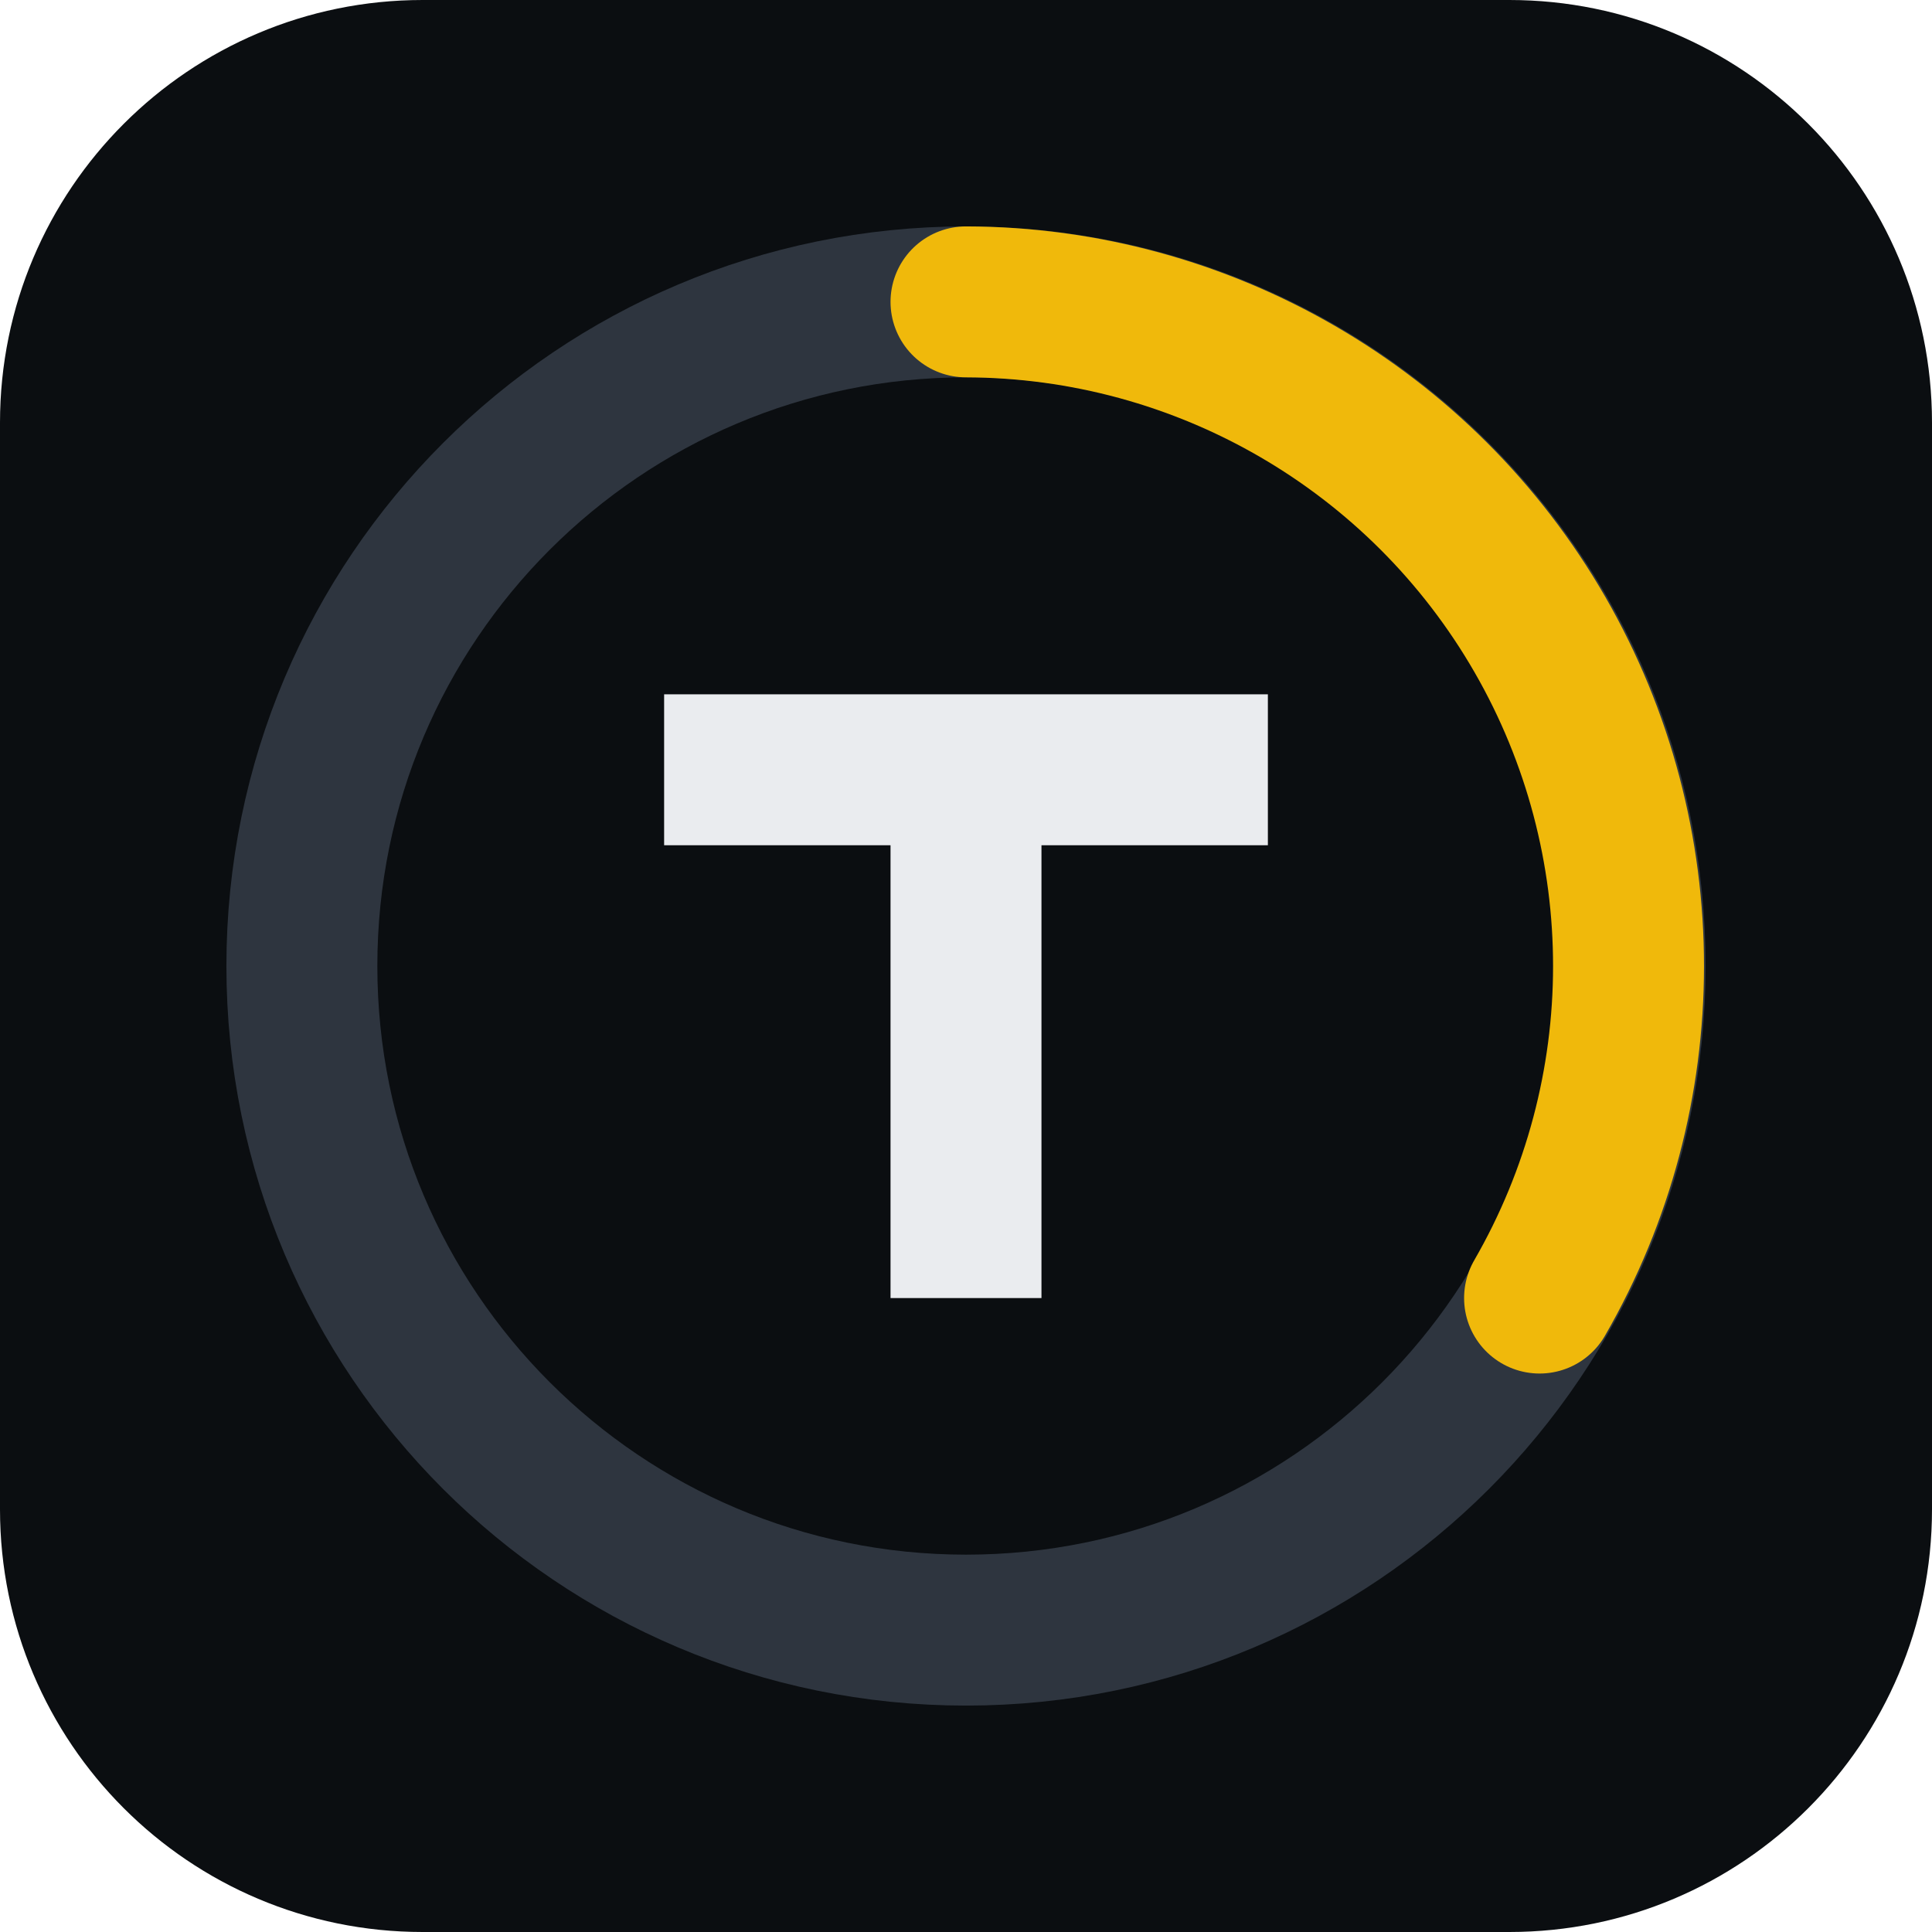
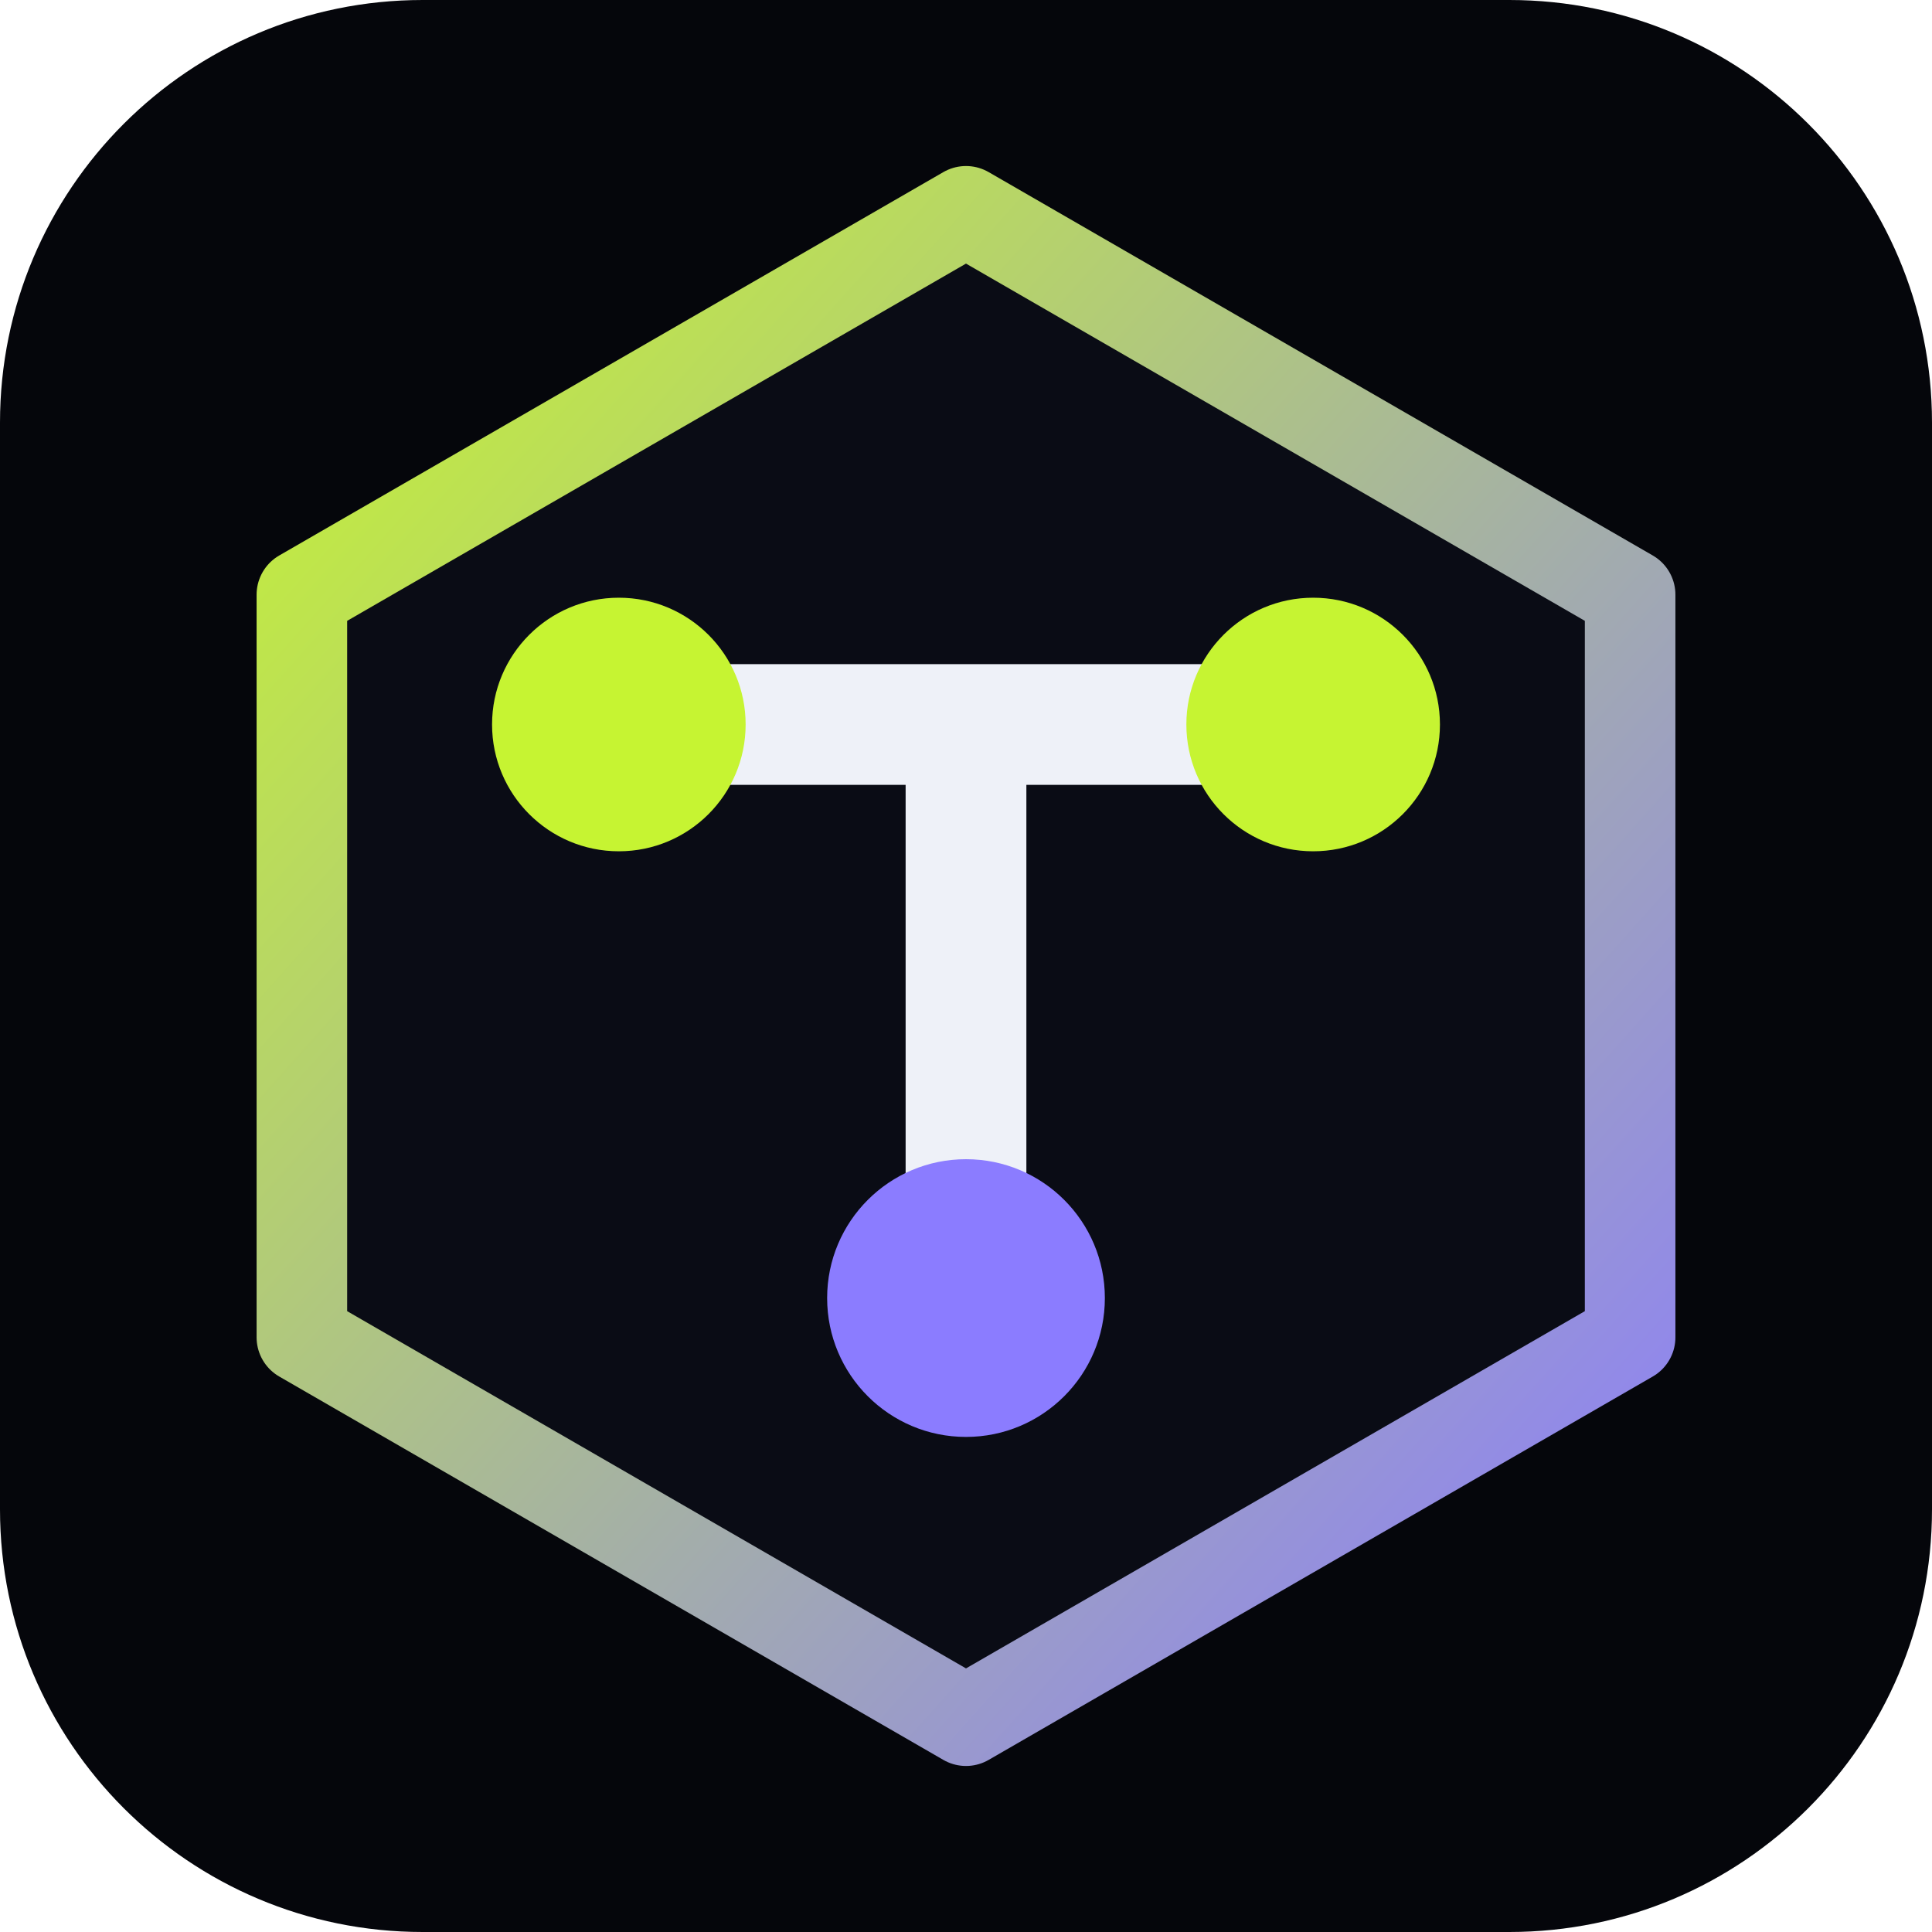
<svg xmlns="http://www.w3.org/2000/svg" viewBox="0 0 64 64">
-   <rect width="64" height="64" rx="14" fill="#0B0E11" />
-   <circle cx="32" cy="32" r="22" fill="none" stroke="#2E353F" stroke-width="5" />
-   <path d="M32 10a22 22 0 0 1 19 33" fill="none" stroke="#F0B90B" stroke-width="5" stroke-linecap="round" />
-   <path d="M22 23h20v5h-7.5v15h-5V28H22z" fill="#EAECEF" />
+   <defs>
+     <linearGradient id="g" x1="0" y1="0" x2="1" y2="1">
+       <stop offset="0" stop-color="#C6F432" />
+       <stop offset="1" stop-color="#8B7CFF" />
+     </linearGradient>
+   </defs>
+   <rect width="64" height="64" rx="14" fill="#05060B" />
+   <path d="M32 7 54 19.7v24.6L32 57 10 44.3V19.7z" fill="#0A0C15" stroke="url(#g)" stroke-width="3" stroke-linejoin="round" />
+   <path d="M20.5 24h23M32 24v18.5" stroke="#EEF1F8" stroke-width="4" stroke-linecap="round" />
+   <circle cx="20.5" cy="24" r="4.2" fill="#C6F432" />
+   <circle cx="43.5" cy="24" r="4.2" fill="#C6F432" />
+   <circle cx="32" cy="43" r="4.6" fill="#8B7CFF" />
</svg>
